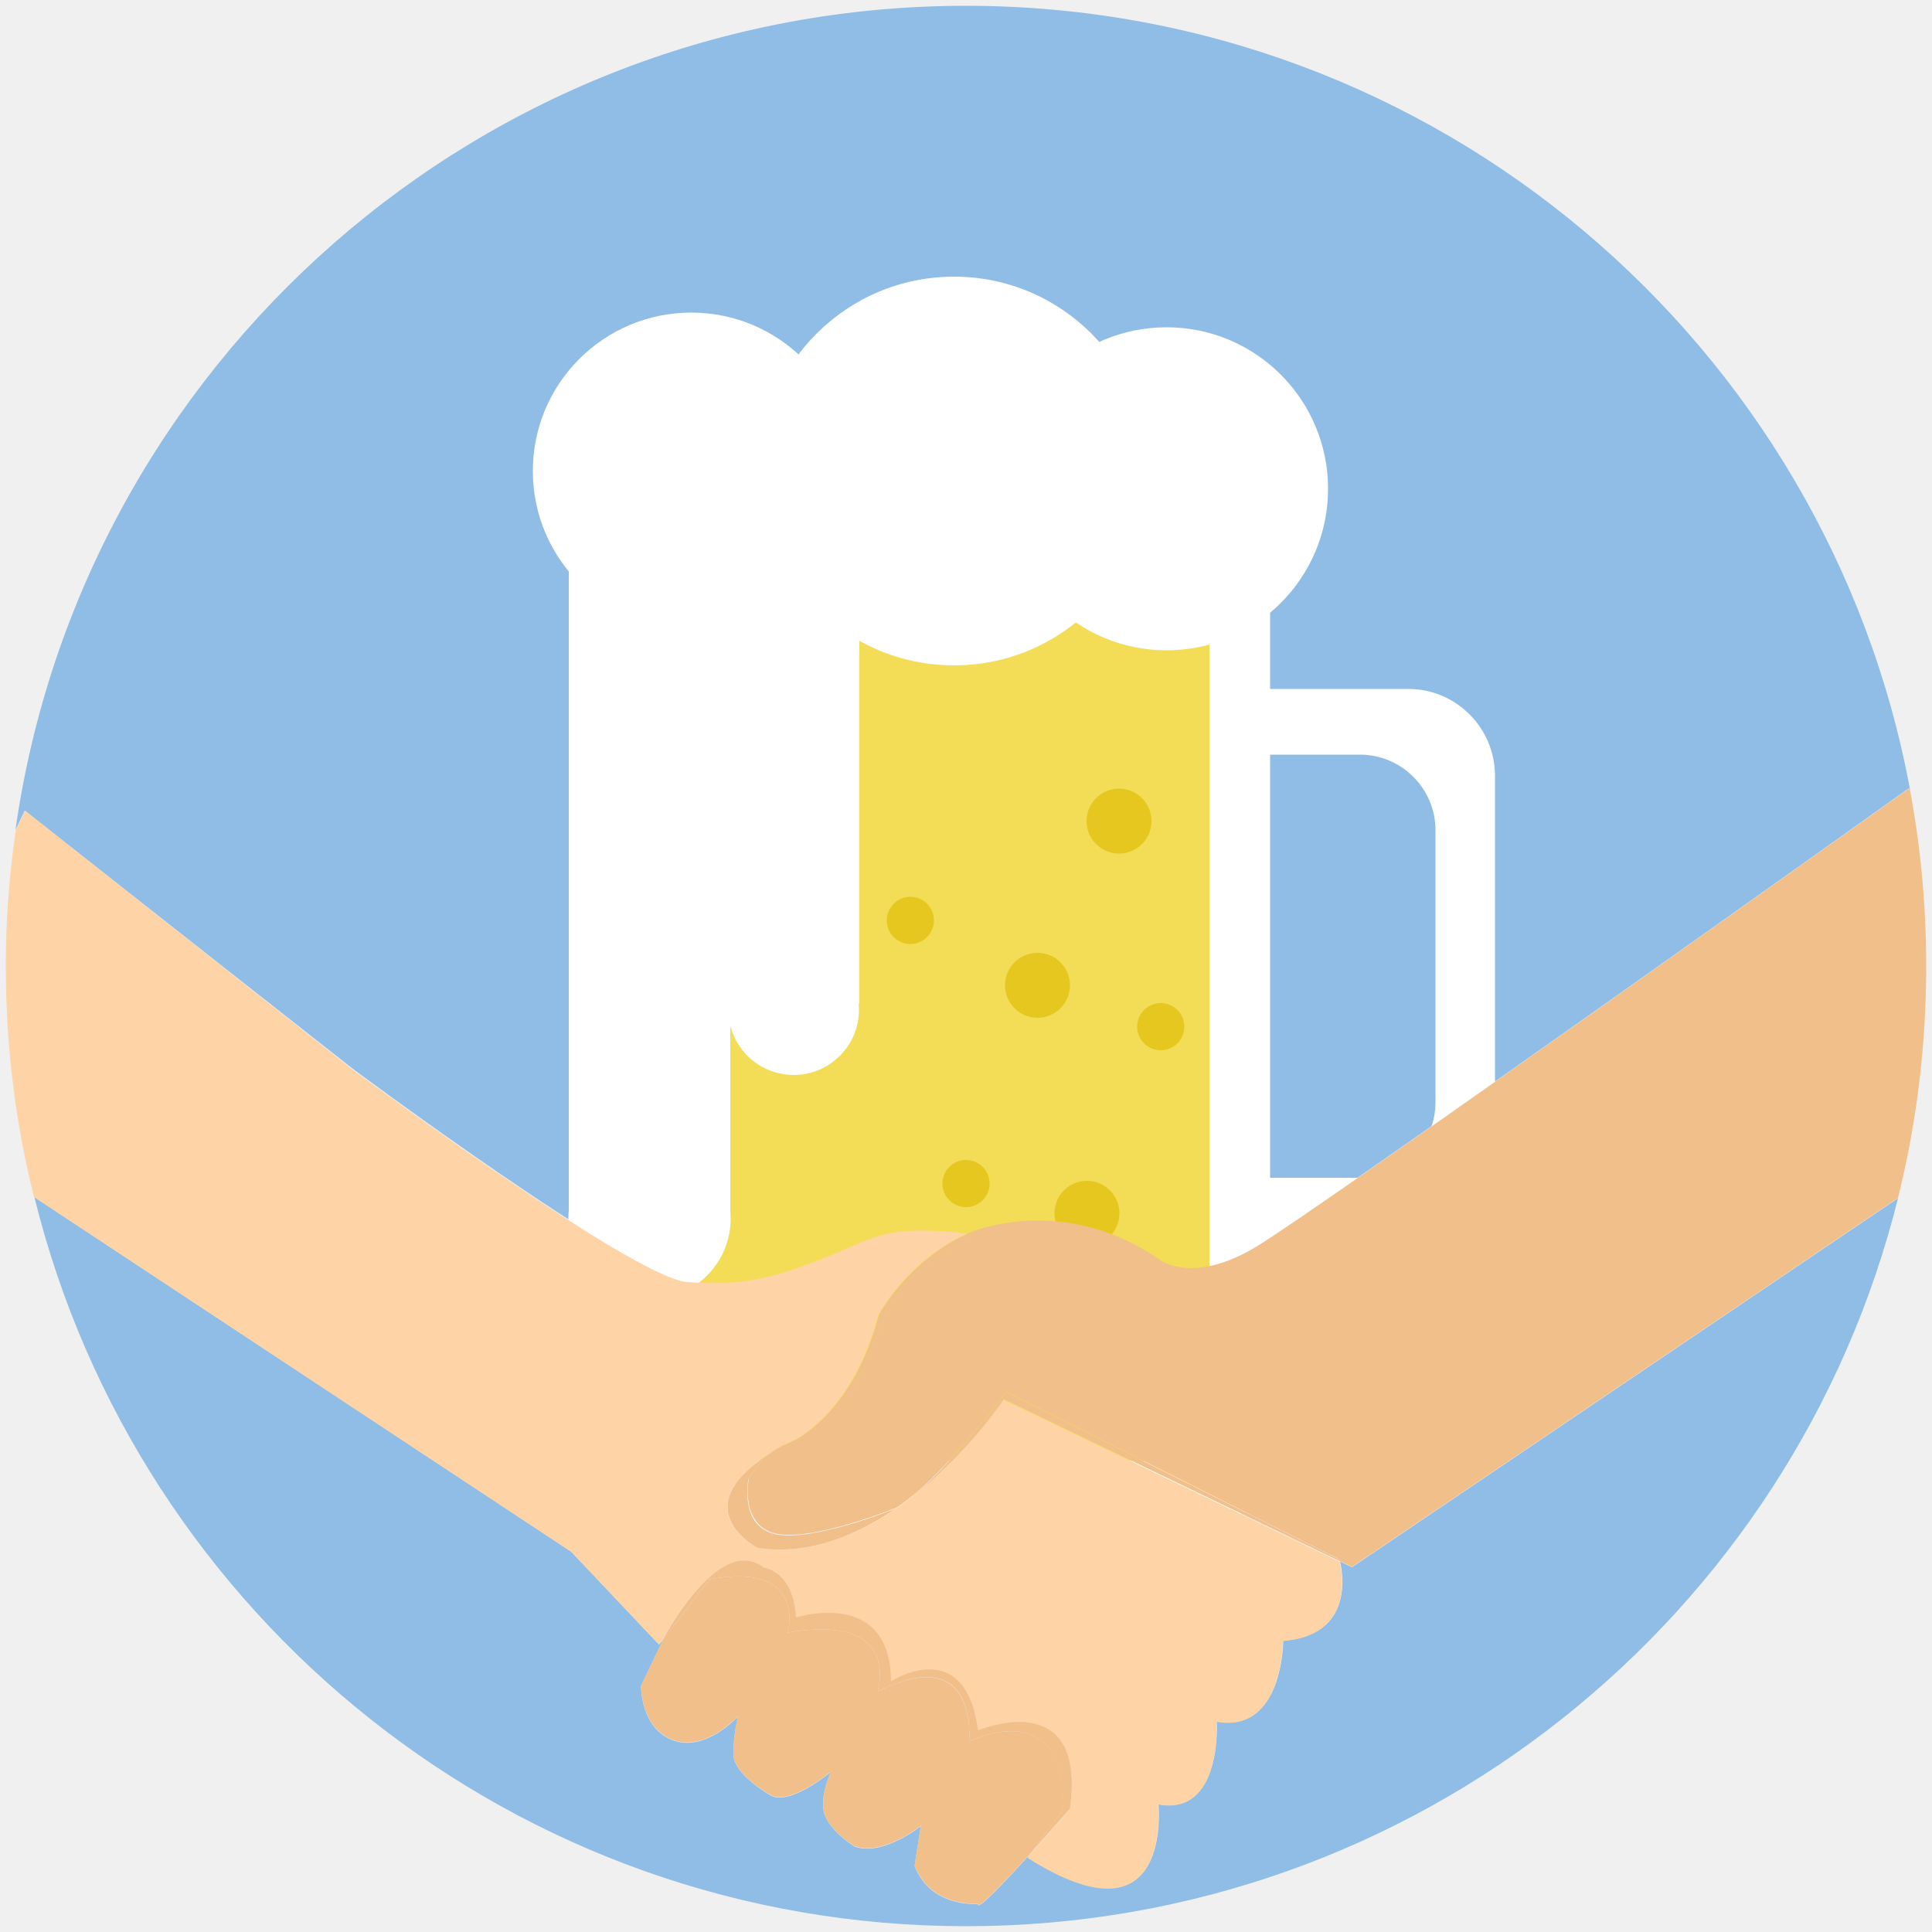
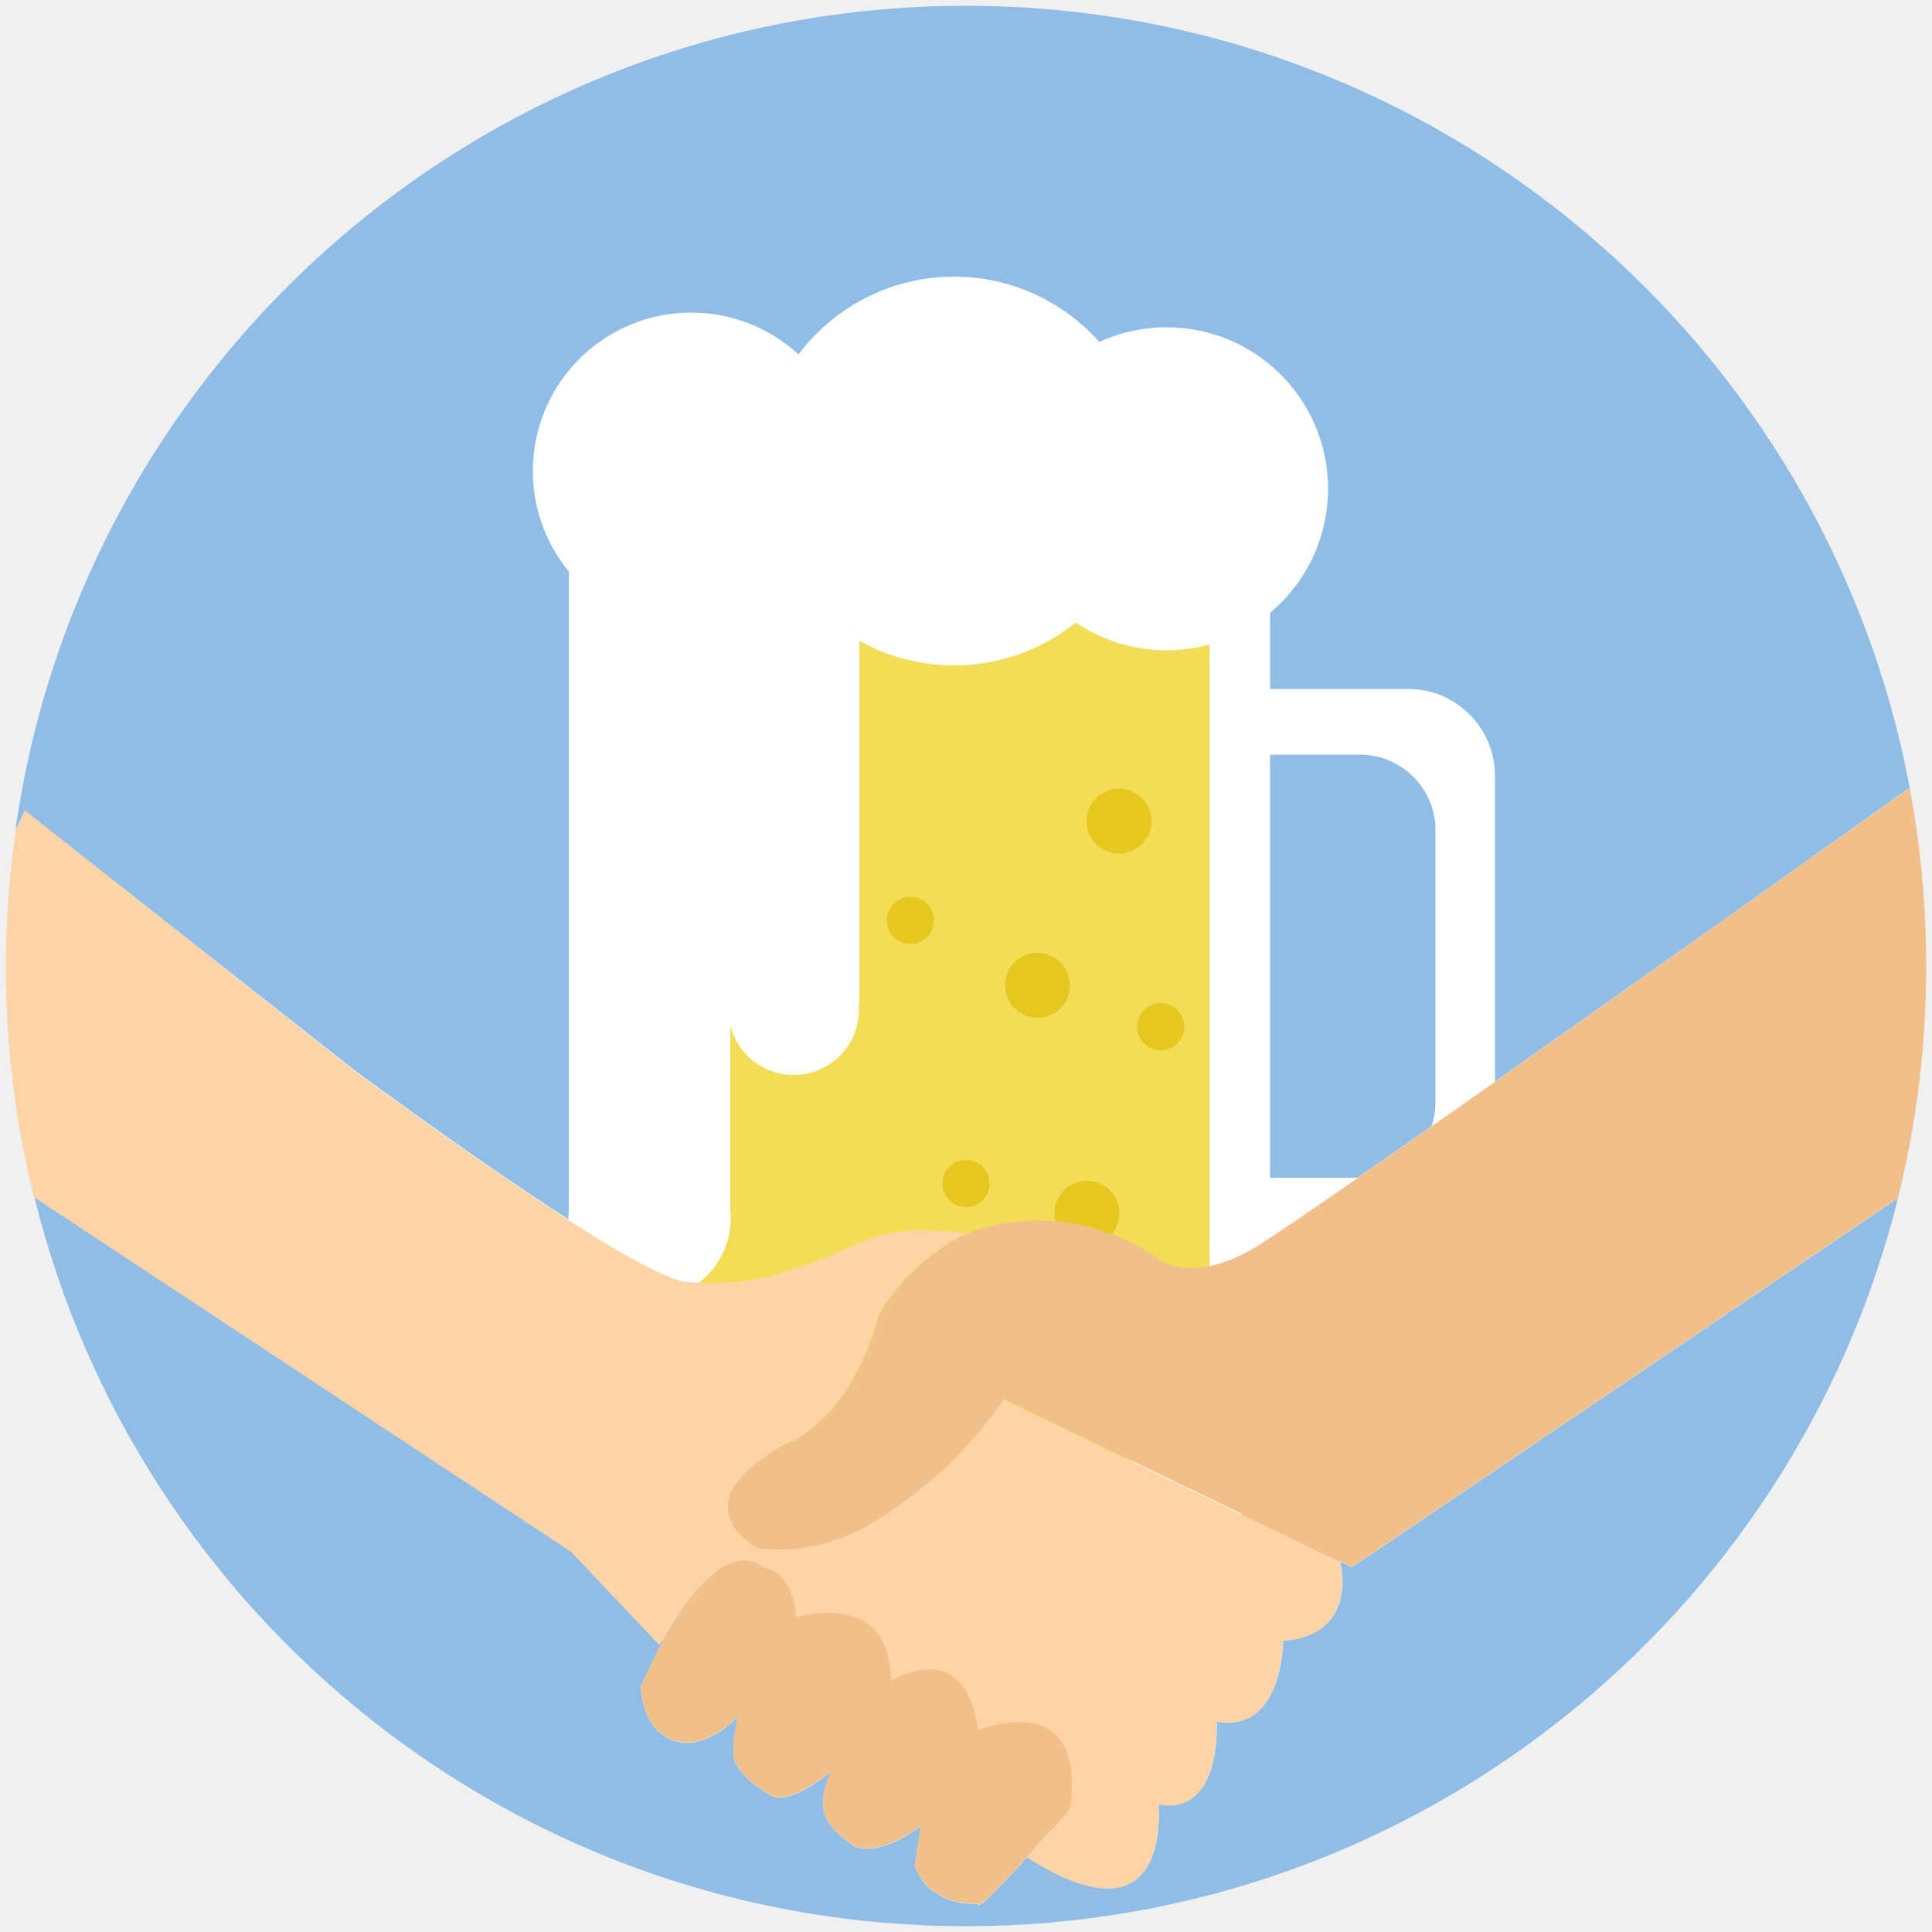
<svg xmlns="http://www.w3.org/2000/svg" version="1.1" id="Layer_1" x="0px" y="0px" viewBox="0 0 500 500" style="enable-background:new 0 0 500 500;" xml:space="preserve">
  <style type="text/css">
- 	.st0{fill:#8FBDE6;}
- 	.st1{fill:#FFFFFF;}
- 	.st2{fill:#F3DC56;}
- 	.st3{fill:#E5C71F;}
- 	.st4{fill:#FED4A6;}
- 	.st5{fill:#F1BF8A;}
+ 	.st0{fill:#F1BF8A;}
+ 	.st1{fill:#8FBDE6;}
+ 	.st2{fill:#FFFFFF;}
+ 	.st3{fill:#F3DC56;}
+ 	.st4{fill:#E5C71F;}
+ 	.st5{fill:#FED4A6;}
</style>
+   <polygon class="st0" points="253.2,319.7 246.9,319.3 225.8,331 215.7,348.6 194.8,371.8 185.4,385.4 185.4,394.5 194.8,401.8   207.6,402.8 230.4,400.3 250,389.2 261.8,376 275.2,379.3 346.2,405.9 347.3,402 344.8,382.9 " />
+   <polygon class="st0" points="187.7,401 201.5,403.9 234.9,420.2 281.7,447.7 283.7,471.2 275.2,475.3 256,466.5 212.8,439.3   183.2,420.7 183.2,412.2 " />
  <g>
    <g>
-       <path class="st0" d="M205.6,372.8c-2,0.7-3.8,1.7-5.3,2.8c0.7-0.4,1.5-0.9,2.3-1.3C202.6,374.3,203.8,373.9,205.6,372.8z" />
-       <path class="st0" d="M237.2,386.5c-1.5,1.2-3,2.4-4.6,3.5C233.4,389.4,235,388.4,237.2,386.5z" />
-       <path class="st0" d="M91.3,276.6c0,0,72.7,54.1,86.8,55.1c14.1,1,21.7-1,33.8-5.6c12.1-4.6,15.1-8.2,29.3-7.7    c5,0.2,7.7,0.5,9.2,0.8c0.2-0.1,0.4-0.2,0.6-0.3c0,0,23.9-10.6,49.1,7c0,0,8.4,6.8,25.1-3.4c16.7-10.1,168.8-118.5,168.8-118.5    l0.4,0.8C473.2,89.2,371.8,1.5,250,1.5C124.7,1.5,21.1,94.2,4,214.8l2.4-5L91.3,276.6z" />
-       <path class="st0" d="M349.9,405.6l-3.1-1.5c0.7,2.8,3.7,19.1-14.7,20.5c0,0,0,24-17.2,20.9c0,0,1.5,24.5-15.1,21.4    c0,0,4,37.8-33.8,13.8l0.9-1.2c-6.8,7.5-14.3,15.5-13.8,13.2c0,0-12.2,1.2-16.4-9.8l1.6-10.3c0,0-9.8,7.9-17.1,5.3    c0,0-7-4.3-8-9.1c-0.9-4.8,1.9-10.3,1.9-10.3s-11,9.3-15.9,6c0,0-9.4-5.3-9.4-10.5c0-5.3,1.2-9.8,1.2-9.8s-8.3,9.3-16.8,6.2    c-8.5-3.1-8.3-14.1-8.3-14.1l5.8-12.1l-1.1,1.4l-22.7-24l-139-91.8C35.6,418.2,133.4,498.5,250,498.5    c116.5,0,214.3-80.2,241.2-188.4L349.9,405.6z" />
+       <path class="st1" d="M205.6,372.8c-2,0.7-3.8,1.7-5.3,2.8c0.7-0.4,1.5-0.9,2.3-1.3C202.6,374.3,203.8,373.9,205.6,372.8z" />
+       <path class="st1" d="M237.2,386.5c-1.5,1.2-3,2.4-4.6,3.5C233.4,389.4,235,388.4,237.2,386.5z" />
+       <path class="st1" d="M91.3,276.6c0,0,72.7,54.1,86.8,55.1s21.7-1,33.8-5.6s15.1-8.2,29.3-7.7c5,0.2,7.7,0.5,9.2,0.8    c0.2-0.1,0.4-0.2,0.6-0.3c0,0,23.9-10.6,49.1,7c0,0,8.4,6.8,25.1-3.4C341.9,312.4,494,204,494,204l0.4,0.8    C473.2,89.2,371.8,1.5,250,1.5C124.7,1.5,21.1,94.2,4,214.8l2.4-5L91.3,276.6z" />
+       <path class="st1" d="M349.9,405.6l-3.1-1.5c0.7,2.8,3.7,19.1-14.7,20.5c0,0,0,24-17.2,20.9c0,0,1.5,24.5-15.1,21.4    c0,0,4,37.8-33.8,13.8l0.9-1.2c-6.8,7.5-14.3,15.5-13.8,13.2c0,0-12.2,1.2-16.4-9.8l1.6-10.3c0,0-9.8,7.9-17.1,5.3    c0,0-7-4.3-8-9.1c-0.9-4.8,1.9-10.3,1.9-10.3s-11,9.3-15.9,6c0,0-9.4-5.3-9.4-10.5c0-5.3,1.2-9.8,1.2-9.8s-8.3,9.3-16.8,6.2    c-8.5-3.1-8.3-14.1-8.3-14.1l5.8-12.1l-1.1,1.4l-22.7-24l-139-91.8C35.6,418.2,133.4,498.5,250,498.5    c116.5,0,214.3-80.2,241.2-188.4L349.9,405.6z" />
    </g>
    <g id="Øl_2_">
-       <path class="st1" d="M364.5,178.3h-38c-12.2,0-22.2,10-22.3,22.2c3.5-3.2,8.1-5.2,13.2-5.2H352c10.7,0,19.5,8.8,19.5,19.5v70.5    c0,10.7-8.8,19.5-19.5,19.5h-34.5c-5.1,0-9.7-2-13.2-5.2c0.1,12.2,10.1,22.2,22.3,22.2h38c12.3,0,22.3-10,22.3-22.3v-98.9    C386.8,188.3,376.8,178.3,364.5,178.3z" />
-       <path class="st1" d="M178.1,105.3h133.6c9.4,0,17,7.7,17,17v255.5c0,9.4-7.7,17-17,17H178.1c-9.4,0-17-7.7-17-17V122.3    C161.1,112.9,168.7,105.3,178.1,105.3z" />
-       <path class="st2" d="M186.9,132h117.6c4.7,0,8.5,3.8,8.5,8.5v229.1c0,4.7-3.8,8.5-8.5,8.5H186.9c-4.7,0-8.5-3.8-8.5-8.5V140.5    C178.4,135.8,182.2,132,186.9,132z" />
-       <circle class="st1" cx="301.9" cy="126.5" r="41.8" />
-       <circle class="st1" cx="246.9" cy="121.9" r="50.3" />
-       <circle class="st1" cx="178.9" cy="121.9" r="41" />
-       <rect x="147.2" y="141.3" class="st1" width="75.2" height="118.4" />
-       <circle class="st1" cx="205.4" cy="261.3" r="16.9" />
-       <rect x="147.2" y="241.8" class="st1" width="41.8" height="72.2" />
-       <circle class="st1" cx="168.1" cy="315.3" r="21" />
-       <circle class="st3" cx="268.5" cy="255" r="8.4" />
-       <circle class="st3" cx="289.6" cy="212.5" r="8.4" />
-       <circle class="st3" cx="281.3" cy="314" r="8.4" />
-       <circle class="st3" cx="241.6" cy="340.2" r="8.4" />
-       <circle class="st3" cx="250" cy="306.3" r="6.1" />
-       <circle class="st3" cx="235.6" cy="238.2" r="6.1" />
-       <circle class="st3" cx="300.4" cy="265.7" r="6.1" />
+       <path class="st2" d="M364.5,178.3h-38c-12.2,0-22.2,10-22.3,22.2c3.5-3.2,8.1-5.2,13.2-5.2H352c10.7,0,19.5,8.8,19.5,19.5v70.5    c0,10.7-8.8,19.5-19.5,19.5h-34.5c-5.1,0-9.7-2-13.2-5.2c0.1,12.2,10.1,22.2,22.3,22.2h38c12.3,0,22.3-10,22.3-22.3v-98.9    C386.8,188.3,376.8,178.3,364.5,178.3z" />
+       <path class="st2" d="M178.1,105.3h133.6c9.4,0,17,7.7,17,17v255.5c0,9.4-7.7,17-17,17H178.1c-9.4,0-17-7.7-17-17V122.3    C161.1,112.9,168.7,105.3,178.1,105.3z" />
+       <path class="st3" d="M186.9,132h117.6c4.7,0,8.5,3.8,8.5,8.5v229.1c0,4.7-3.8,8.5-8.5,8.5H186.9c-4.7,0-8.5-3.8-8.5-8.5V140.5    C178.4,135.8,182.2,132,186.9,132z" />
+       <circle class="st2" cx="301.9" cy="126.5" r="41.8" />
+       <circle class="st2" cx="246.9" cy="121.9" r="50.3" />
+       <circle class="st2" cx="178.9" cy="121.9" r="41" />
+       <rect x="147.2" y="141.3" class="st2" width="75.2" height="118.4" />
+       <circle class="st2" cx="205.4" cy="261.3" r="16.9" />
+       <rect x="147.2" y="241.8" class="st2" width="41.8" height="72.2" />
+       <circle class="st2" cx="168.1" cy="315.3" r="21" />
+       <circle class="st4" cx="268.5" cy="255" r="8.4" />
+       <circle class="st4" cx="289.6" cy="212.5" r="8.4" />
+       <circle class="st4" cx="281.3" cy="314" r="8.4" />
+       <circle class="st4" cx="241.6" cy="340.2" r="8.4" />
+       <circle class="st4" cx="250" cy="306.3" r="6.1" />
+       <circle class="st4" cx="235.6" cy="238.2" r="6.1" />
+       <circle class="st4" cx="300.4" cy="265.7" r="6.1" />
    </g>
    <g id="hænder_2_">
      <g>
-         <path class="st4" d="M170.5,425.6l1.1-1.4l0.3-0.6c0,0,14.3-26.9,25.6-17.8c0,0,7.7,0.7,8.4,12.9c0,0,24.4-7.9,24.6,16.5     c0,0,19.2-12.4,22.5,12.7c0,0,28.4-11.9,23.9,20.3c0,0-4.8,5.6-10.1,11.4l-0.9,1.2c37.9,24,33.8-13.8,33.8-13.8     c16.7,3.1,15.1-21.4,15.1-21.4c17.2,3.1,17.2-20.9,17.2-20.9c18.4-1.4,15.4-17.7,14.7-20.5l-87.1-42c0,0-8.8,13.3-22.6,24.3     c-2.2,1.9-3.7,2.9-4.6,3.5c-10.3,7.3-22.9,12.6-36.3,10.6c0,0-20.2-10.2,4.1-25c1.5-1.1,3.3-2.1,5.3-2.8     c5.3-3,16.3-11.6,21.8-32.5c0,0,7.5-14.1,22.9-21c-1.4-0.3-4.2-0.6-9.2-0.8c-14.1-0.5-17.2,3.1-29.3,7.7     c-12.1,4.6-19.7,6.6-33.8,5.6c-14.1-1-86.8-55.1-86.8-55.1L6.5,209.8l-2.4,5C2.4,226.3,1.5,238,1.5,250c0,20.6,2.5,40.7,7.3,59.8     l139,91.8L170.5,425.6z" />
-         <path class="st5" d="M325.2,322.6c-16.7,10.1-25.1,3.4-25.1,3.4c-25.2-17.5-49.1-7-49.1-7c-0.2,0.1-0.4,0.2-0.6,0.3     c2.6,0.6,0.9,1.2,0.9,1.2s-12.1,7.1-16.7,11.5c-4.5,4.3-13.6,28.3-13.6,28.3s-6.1,9.7-14.6,12.2c-0.3,0.1-0.5,0.2-0.8,0.2     c-1.9,1.1-3,1.4-3,1.4c-0.8,0.4-1.6,0.9-2.3,1.3c-4.4,3.2-6.5,7.2-6.5,7.2s-2.5,12.2,7.1,14.3c9.6,2,30.8-6.6,30.8-6.6     s0.3-0.1,0.9-0.5c1.6-1.1,3.1-2.3,4.6-3.5c4.5-3.9,12-11.5,23.2-26.1l86.3,43.4c0,0,0,0.1,0.1,0.4l3.1,1.5L491.2,310     c4.8-19.2,7.3-39.3,7.3-60c0-15.4-1.4-30.4-4.1-45.1l-0.4-0.8C493.9,204.1,341.9,312.5,325.2,322.6z" />
-         <path class="st5" d="M250.8,450.6c0,0,2.5-26-23.7-12.8c0,0,6.6-20.4-23.2-15.3c0,0,5-18.4-20.2-13.8l-12,15.4l-5.8,12.1     c0,0-0.2,11,8.3,14.1c8.5,3.1,16.8-6.2,16.8-6.2s-1.2,4.5-1.2,9.8c0,5.3,9.4,10.5,9.4,10.5c4.9,3.3,15.9-6,15.9-6     s-2.8,5.5-1.9,10.3c0.9,4.8,8,9.1,8,9.1c7.3,2.6,17.1-5.3,17.1-5.3l-1.6,10.3c4.2,11,16.4,9.8,16.4,9.8c-0.5,2.3,7-5.7,13.8-13.2     l8.2-11C275.1,468.5,278.1,439.4,250.8,450.6z" />
+         <path class="st5" d="M170.5,425.6l1.1-1.4l0.3-0.6c0,0,14.3-26.9,25.6-17.8c0,0,7.7,0.7,8.4,12.9c0,0,24.4-7.9,24.6,16.5     c0,0,19.2-12.4,22.5,12.7c0,0,28.4-11.9,23.9,20.3c0,0-4.8,5.6-10.1,11.4l-0.9,1.2c37.9,24,33.8-13.8,33.8-13.8     c16.7,3.1,15.1-21.4,15.1-21.4c17.2,3.1,17.2-20.9,17.2-20.9c18.4-1.4,15.4-17.7,14.7-20.5l-87.1-42c0,0-8.8,13.3-22.6,24.3     c-2.2,1.9-3.7,2.9-4.6,3.5c-10.3,7.3-22.9,12.6-36.3,10.6c0,0-20.2-10.2,4.1-25c1.5-1.1,3.3-2.1,5.3-2.8     c5.3-3,16.3-11.6,21.8-32.5c0,0,7.5-14.1,22.9-21c-1.4-0.3-4.2-0.6-9.2-0.8c-14.1-0.5-17.2,3.1-29.3,7.7s-19.7,6.6-33.8,5.6     s-86.8-55.1-86.8-55.1L6.5,209.8l-2.4,5C2.4,226.3,1.5,238,1.5,250c0,20.6,2.5,40.7,7.3,59.8l139,91.8L170.5,425.6z" />
+         <path class="st0" d="M325.2,322.6c-16.7,10.1-25.1,3.4-25.1,3.4c-25.2-17.5-49.1-7-49.1-7c-0.2,0.1-0.4,0.2-0.6,0.3     c2.6,0.6,0.9,1.2,0.9,1.2s-12.1,7.1-16.7,11.5c-4.5,4.3-13.6,28.3-13.6,28.3s-6.1,9.7-14.6,12.2c-0.3,0.1-0.5,0.2-0.8,0.2     c-1.9,1.1-3,1.4-3,1.4c-0.8,0.4-1.6,0.9-2.3,1.3c-4.4,3.2-7.4,7.4-7.4,7.4s-2.2,12.6,7.4,14.7c9.6,2,28.5-5.6,28.5-5.6     s3.2-1.7,3.8-2.1c1.6-1.1,3.1-2.3,4.6-3.5c4.5-3.9,11.4-10.1,22.6-24.7l86.9,42c0,0,0,0.1,0.1,0.4l3.1,1.5L491.2,310     c4.8-19.2,7.3-39.3,7.3-60c0-15.4-1.4-30.4-4.1-45.1l-0.4-0.8C493.9,204.1,341.9,312.5,325.2,322.6z" />
+         <path class="st0" d="M250.8,450.6c0,0,2.5-26-23.7-12.8c0,0,6.6-20.4-23.2-15.3c0,0,5-18.4-20.2-13.8l-12,15.4l-5.8,12.1     c0,0-0.2,11,8.3,14.1s16.8-6.2,16.8-6.2s-1.2,4.5-1.2,9.8s9.4,10.5,9.4,10.5c4.9,3.3,15.9-6,15.9-6s-2.8,5.5-1.9,10.3     c0.9,4.8,8,9.1,8,9.1c7.3,2.6,17.1-5.3,17.1-5.3l-1.6,10.3c4.2,11,16.4,9.8,16.4,9.8c-0.5,2.3,7-5.7,13.8-13.2l8.2-11     C275.1,468.5,278.1,439.4,250.8,450.6z" />
      </g>
      <g>
-         <path class="st5" d="M260.4,360.3c-11.2,14.6-18.7,22.2-23.2,26.1c13.8-11,22.6-24.3,22.6-24.3l87.1,42c-0.1-0.3-0.1-0.4-0.1-0.4     L260.4,360.3z" />
-         <path class="st5" d="M200.8,397.1c-9.6-2-7.1-14.3-7.1-14.3s2.1-4,6.5-7.2c-24.2,14.7-4.1,25-4.1,25c13.4,2,26-3.4,36.3-10.6     c-0.6,0.4-0.9,0.5-0.9,0.5S210.4,399.1,200.8,397.1z" />
-         <path class="st5" d="M221,360.3c0,0,9.1-24,13.6-28.3c4.5-4.3,16.7-11.5,16.7-11.5s1.7-0.6-0.9-1.2c-15.5,7-22.9,21-22.9,21     c-5.5,20.9-16.5,29.5-21.8,32.5c0.3-0.1,0.5-0.2,0.8-0.2C215,370,221,360.3,221,360.3z" />
-         <path class="st5" d="M253.1,447.8c-3.3-25.1-22.5-12.7-22.5-12.7c-0.2-24.4-24.6-16.5-24.6-16.5c-0.7-12.2-8.4-12.9-8.4-12.9     c-11.3-9-25.6,17.8-25.6,17.8l-0.3,0.6l12-15.4c25.2-4.6,20.2,13.8,20.2,13.8c29.8-5.1,23.2,15.3,23.2,15.3     c26.3-13.3,23.7,12.8,23.7,12.8c27.3-11.2,24.2,17.9,24.2,17.9l-8.2,11c5.3-5.9,10.1-11.4,10.1-11.4     C281.4,435.9,253.1,447.8,253.1,447.8z" />
+         <path class="st0" d="M260.4,360.3c-11.2,14.6-18.7,22.2-23.2,26.1c13.8-11,22.6-24.3,22.6-24.3l87.1,42c-0.1-0.3-0.1-0.4-0.1-0.4     L260.4,360.3z" />
+         <path class="st0" d="M200.8,397.1c-9.6-2-7.1-14.3-7.1-14.3s2.1-4,6.5-7.2c-24.2,14.7-4.1,25-4.1,25c13.4,2,26-3.4,36.3-10.6     c-0.6,0.4-0.9,0.5-0.9,0.5S210.4,399.1,200.8,397.1z" />
+         <path class="st0" d="M221,360.3c0,0,9.1-24,13.6-28.3s16.7-11.5,16.7-11.5s1.7-0.6-0.9-1.2c-15.5,7-22.9,21-22.9,21     c-5.5,20.9-16.5,29.5-21.8,32.5c0.3-0.1,0.5-0.2,0.8-0.2C215,370,221,360.3,221,360.3z" />
+         <path class="st0" d="M253.1,447.8c-3.3-25.1-22.5-12.7-22.5-12.7c-0.2-24.4-24.6-16.5-24.6-16.5c-0.7-12.2-8.4-12.9-8.4-12.9     c-11.3-9-25.6,17.8-25.6,17.8l-0.3,0.6l12-15.4c25.2-4.6,20.2,13.8,20.2,13.8c29.8-5.1,23.2,15.3,23.2,15.3     c26.3-13.3,23.7,12.8,23.7,12.8c27.3-11.2,24.2,17.9,24.2,17.9l-8.2,11c5.3-5.9,10.1-11.4,10.1-11.4     C281.4,435.9,253.1,447.8,253.1,447.8z" />
      </g>
    </g>
  </g>
</svg>
